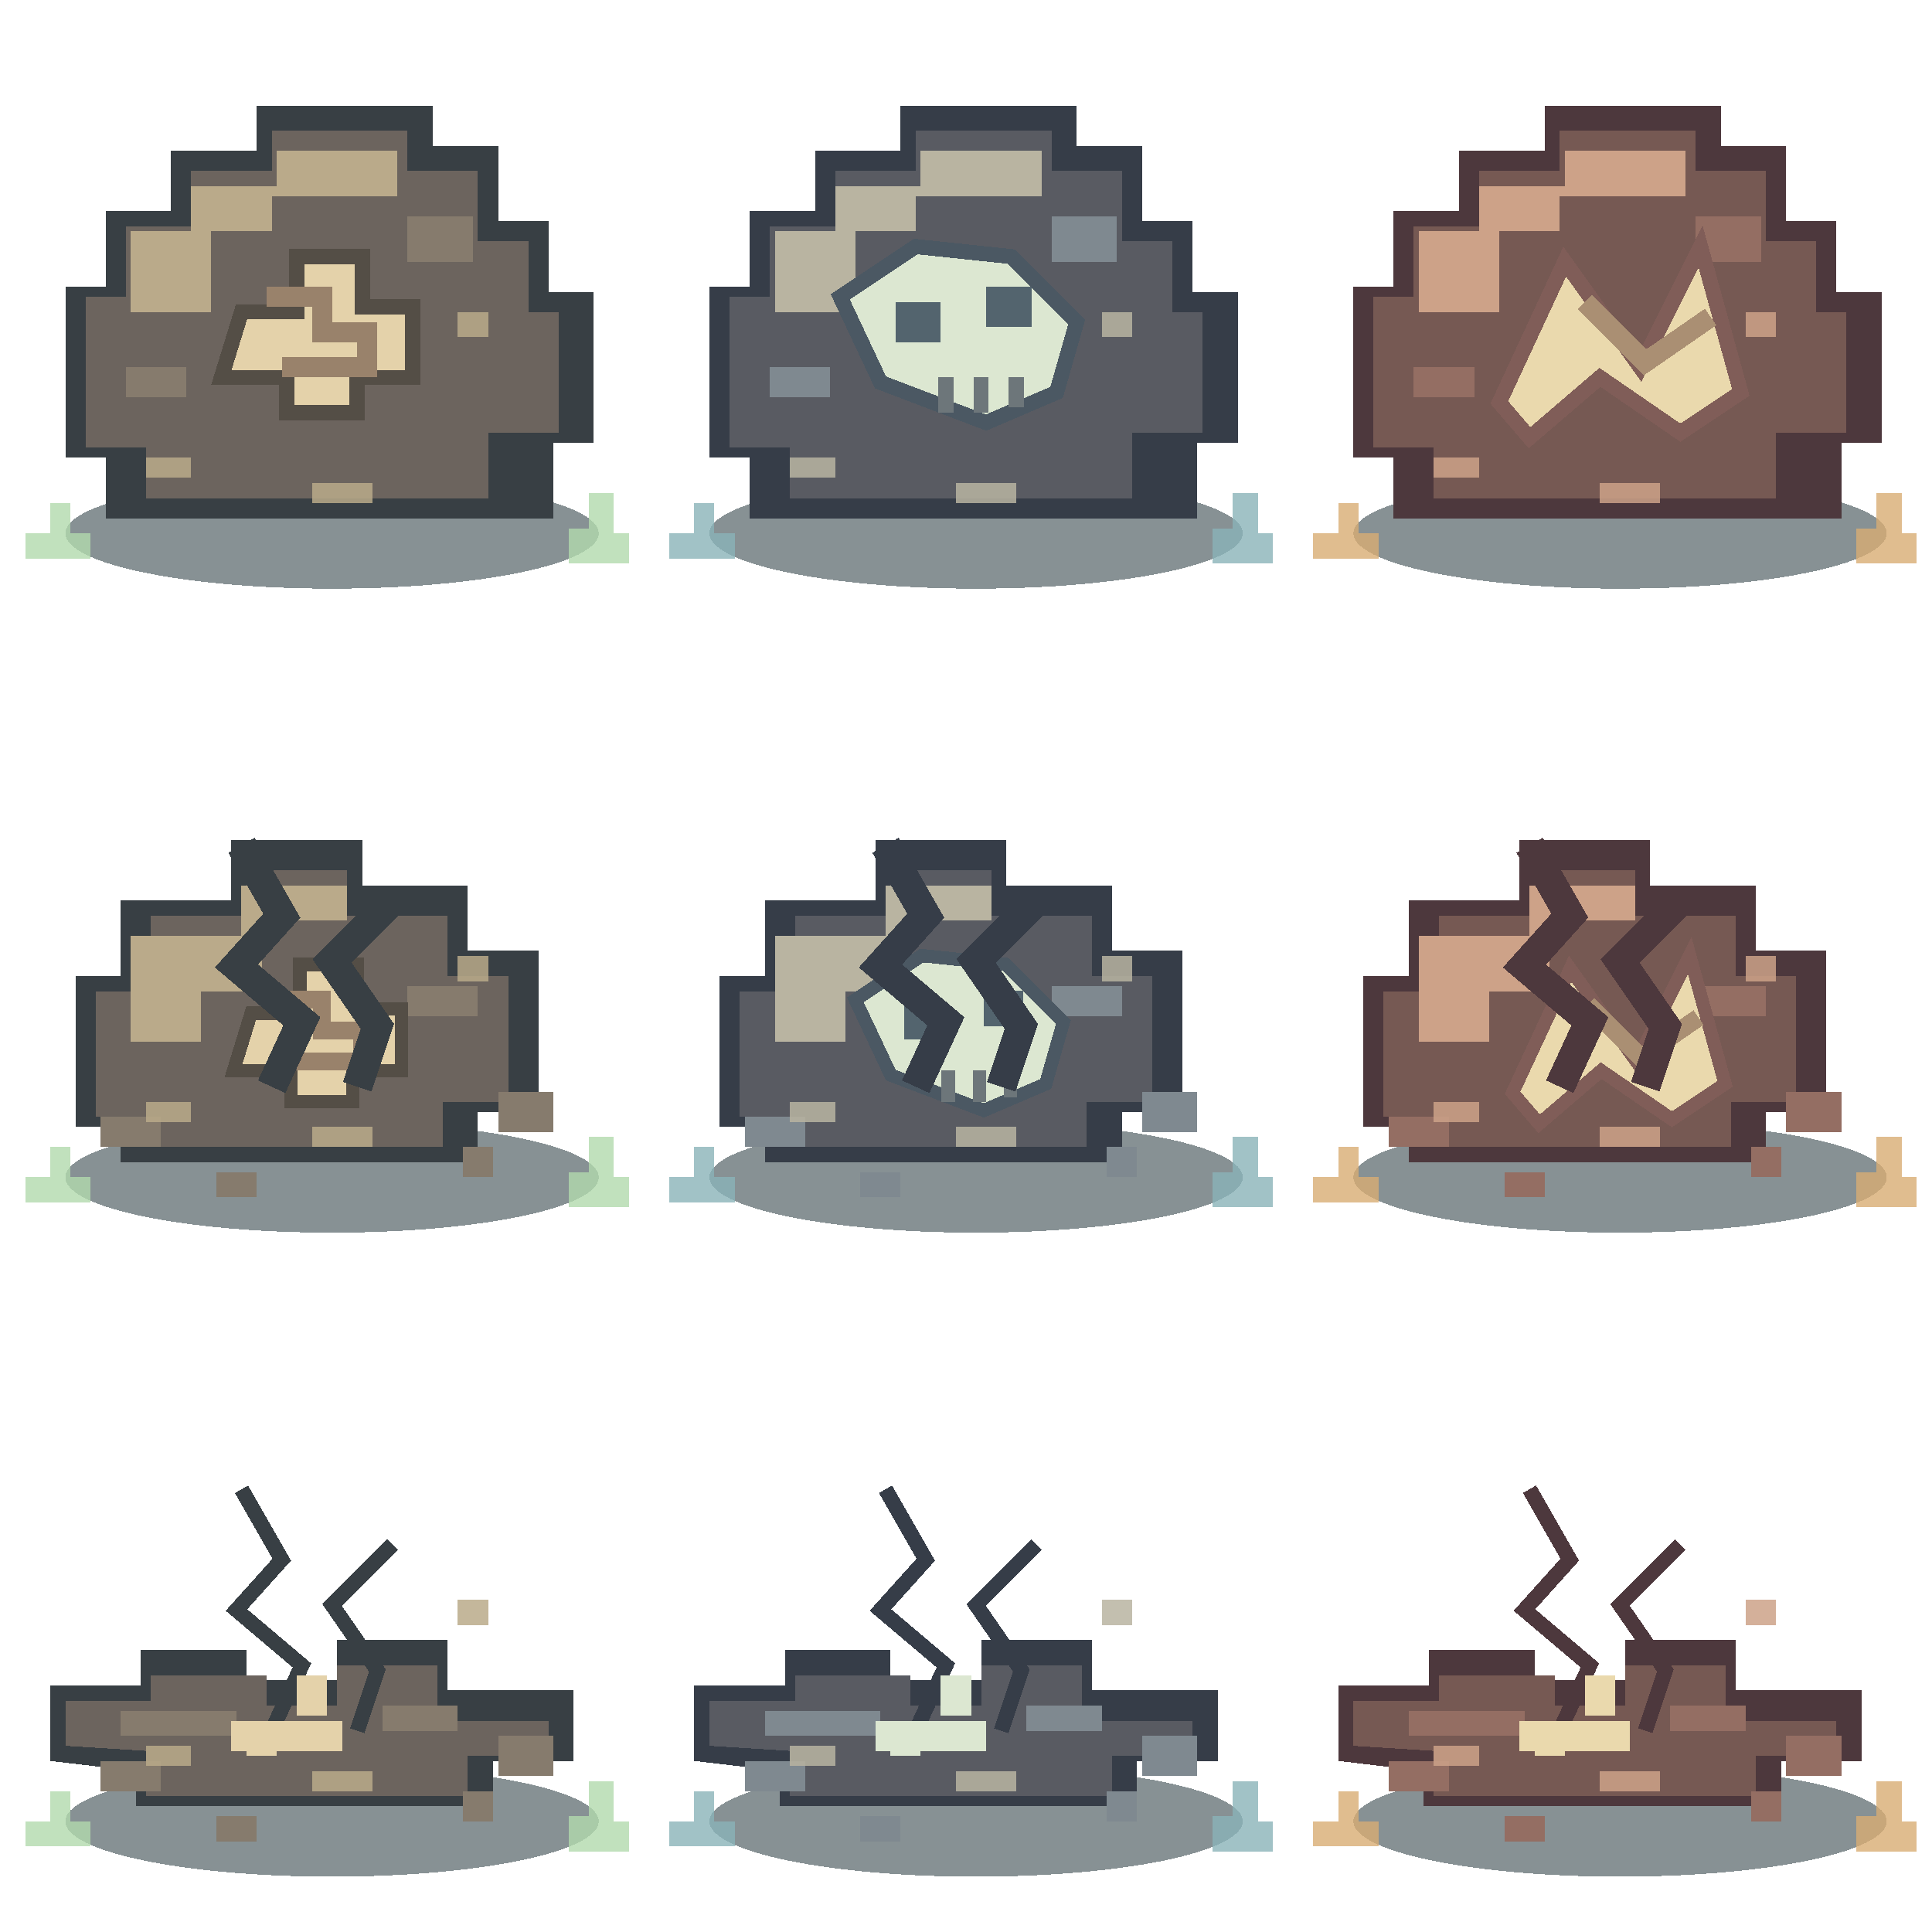
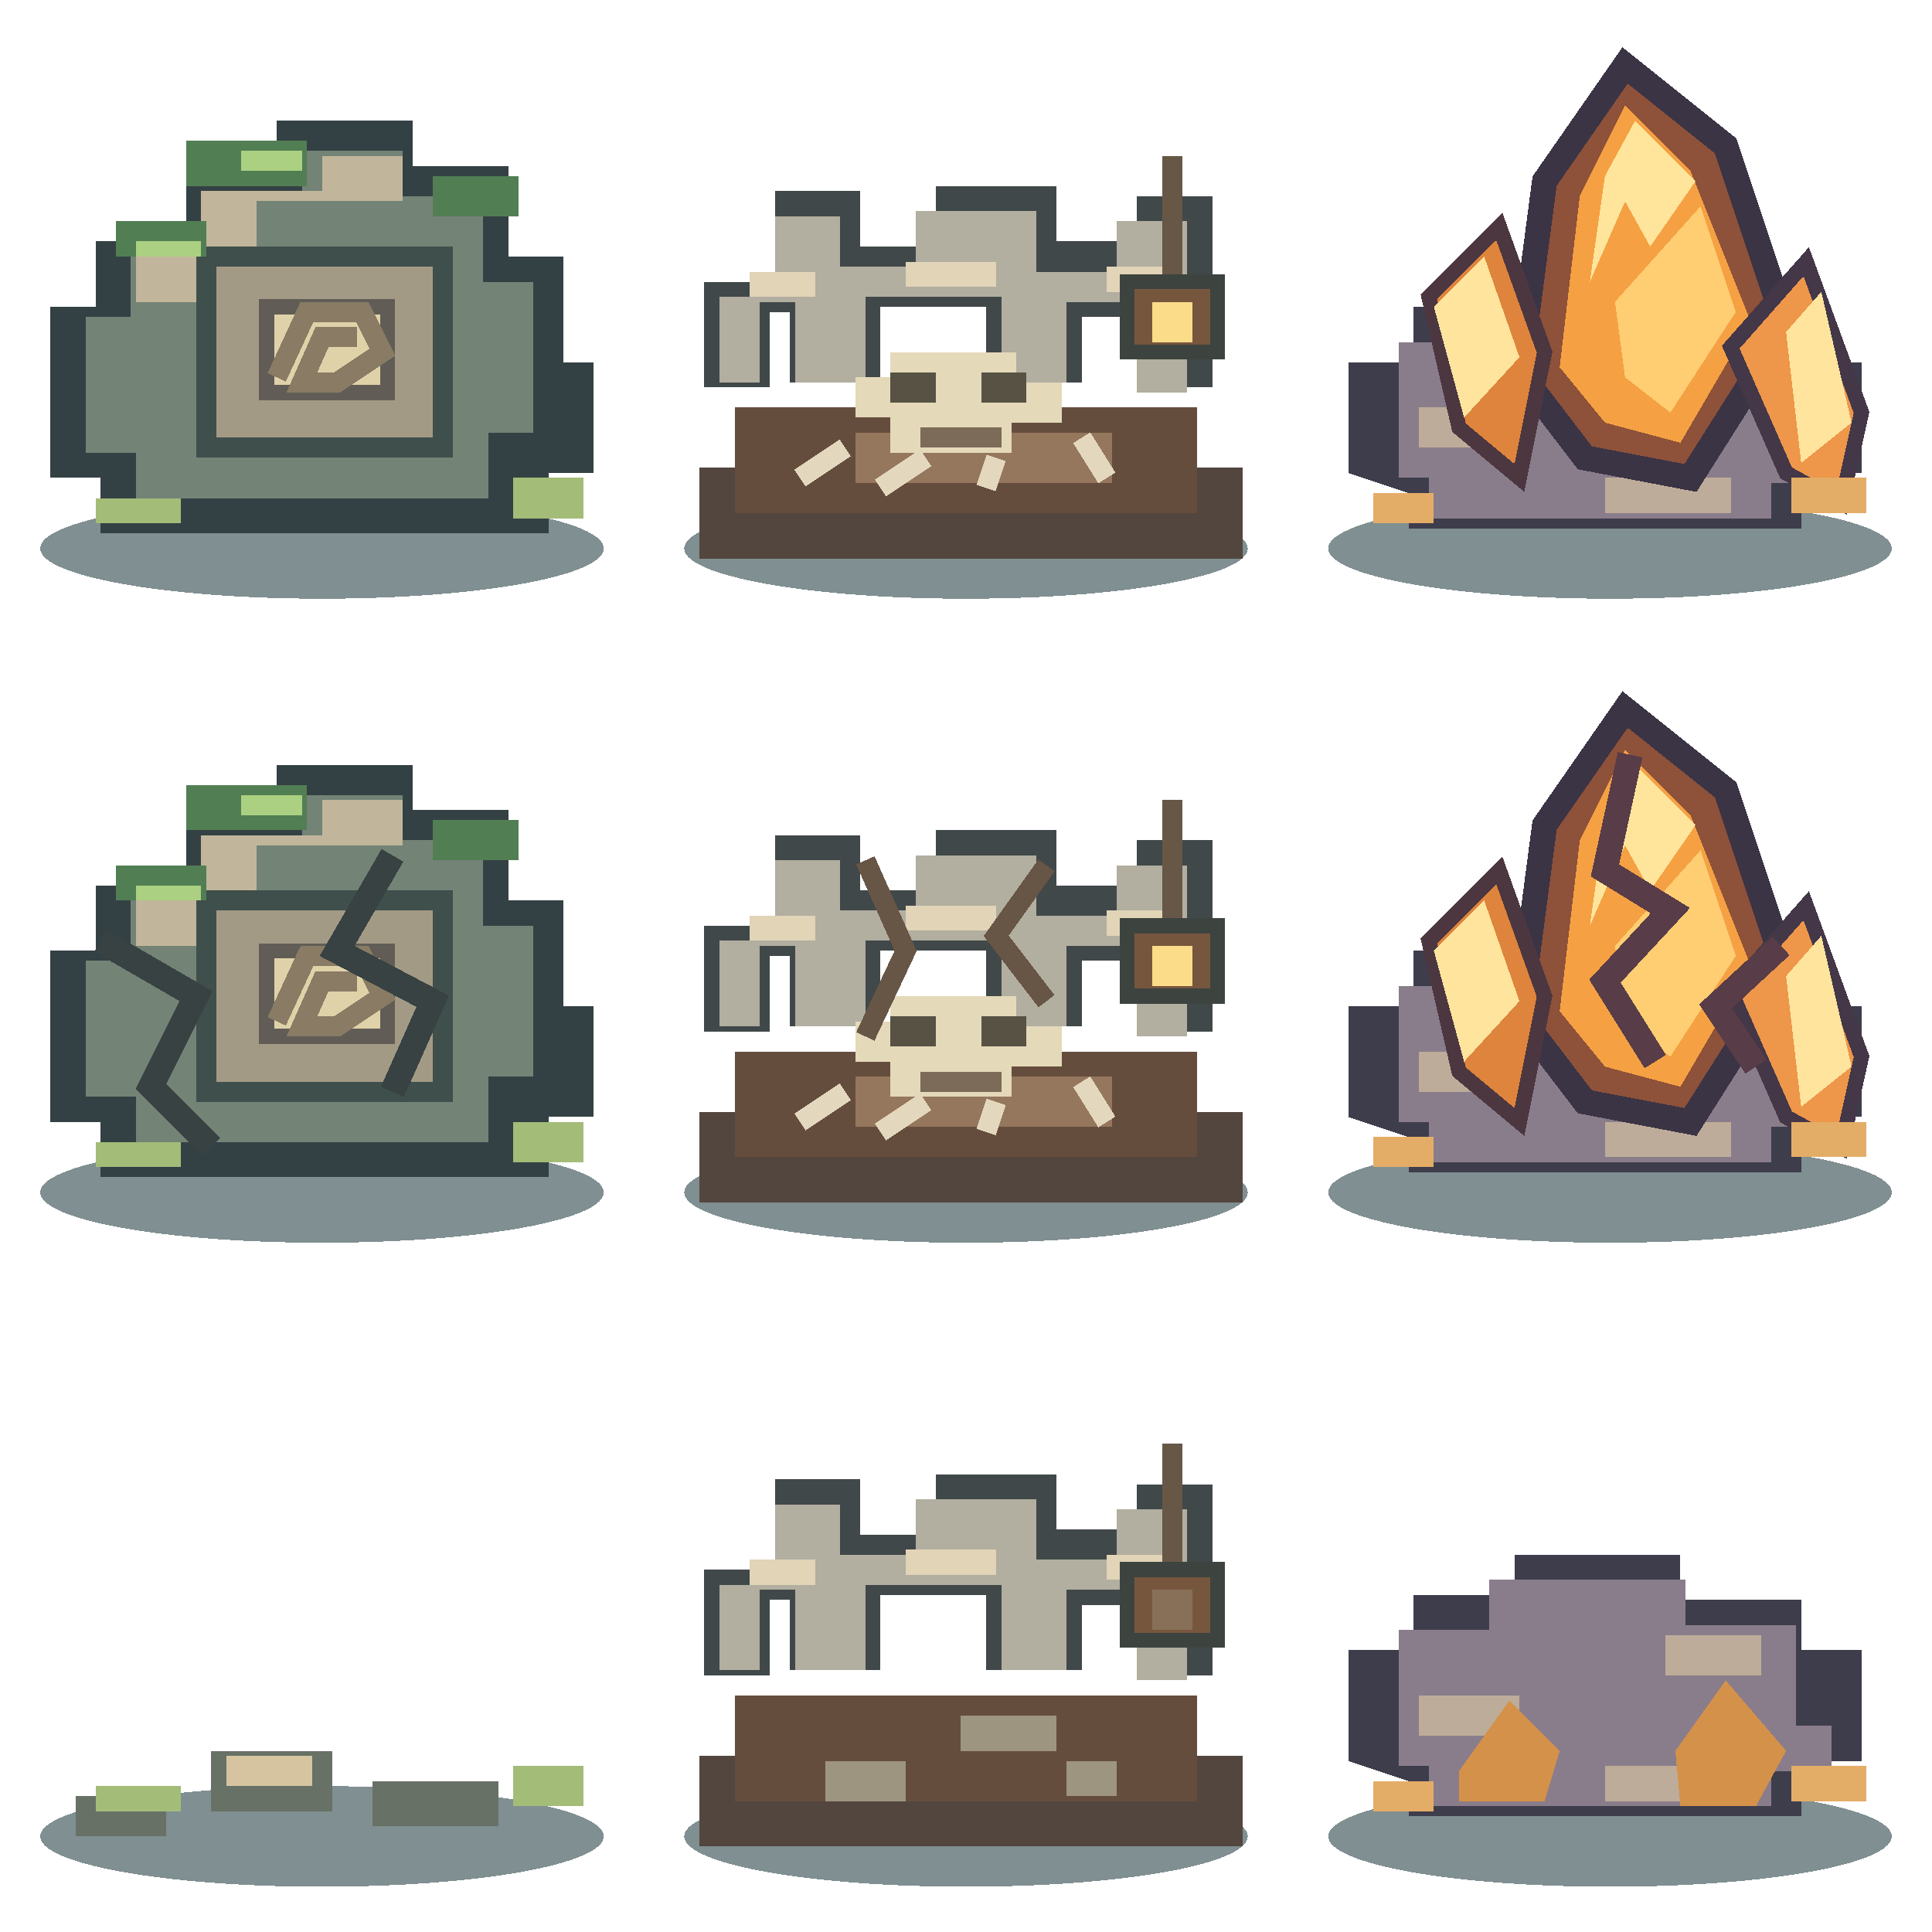
<svg xmlns="http://www.w3.org/2000/svg" width="384" height="384" viewBox="0 0 384 384" shape-rendering="crispEdges">
  <g transform="translate(0 0)">
-     <ellipse cx="66" cy="106" rx="53" ry="11" fill="#192c31" opacity=".52" />
-     <path d="M5 106h5v-6h4v6h4v5H5zm108 -1h4v-7h5v8h3v6h-12Z" fill="#b2d9ac" opacity=".8" />
-     <path d="M13 84V57h8V42h13V30h17V21h35v8h13v15h10v14h9v30h-8v15H21V91H13Z" fill="#383f44" />
-     <path d="M17 82V59h8V45h13V34h16V26h27v8h14v14h10v14h6v24H97v13H29V89H17Z" fill="#6c645e" />
-     <path d="M26 62V46h12V37h17V30h24v9H54v7H42v16Z" fill="#baaa8a" />
-     <path d="M25 73h12v6H25Z M81 43h13v9H81Z" fill="#867b6d" />
-     <g transform="translate(64 65) scale(1)">
-       <path d="M-16 -3h11v-11h13v10h10v14h-11v7h-14v-7h-13z" fill="#e4d2aa" stroke="#544e46" stroke-width="3" />
-       <path d="M-8 8h17v-7h-9v-7h-11" fill="none" stroke="#99826b" stroke-width="4" />
-     </g>
-     <path d="M29 91h9v4h-9zm62 -29h6v5h-6zm-29 34h12v4H62Z" fill="#baaa8a" opacity=".85" />
+     <ellipse cx="64" cy="109" rx="56" ry="10" fill="#102c2f" opacity=".53" />
+     <path d="M10 88V61h9V48h18V32h18v-8h27v9h19v18h11v21h6v22h-9v12H20V95H10Z" fill="#344144" />
+     <path d="M17 86V63h9V51h15V38h19v-8h20v9h16v17h10v30h-9v13H27v-9H17Z" fill="#738376" />
+     <path d="M27 60V48h13V38h24v-7h16v9H51v9H39v11Z" fill="#c1b69b" />
+     <path d="M41 51h47v38H41z" fill="#a39a86" stroke="#3f4f4c" stroke-width="4" />
+     <path d="M53 61h24v17H53z" fill="#e0d2a8" stroke="#615d56" stroke-width="3" />
+     <path d="M55 75l6-13h11l4 8-9 6h-7l4-9h7" fill="none" stroke="#897b64" stroke-width="4" />
+     <path d="M23 44h18v7H23zm14-16h24v9H37zm49 7h17v8H86z" fill="#527e54" />
+     <path d="M27 48h13v3H27zm21-18h12v4H48z" fill="#acd081" />
+     <path d="M19 99h17v5H19zm83-4h14v8h-14z" fill="#a3bc78" />
  </g>
  <g transform="translate(128 0)">
-     <ellipse cx="66" cy="106" rx="53" ry="11" fill="#192c31" opacity=".52" />
-     <path d="M5 106h5v-6h4v6h4v5H5zm108 -1h4v-7h5v8h3v6h-12Z" fill="#89b3b8" opacity=".8" />
-     <path d="M13 84V57h8V42h13V30h17V21h35v8h13v15h10v14h9v30h-8v15H21V91H13Z" fill="#363d48" />
-     <path d="M17 82V59h8V45h13V34h16V26h27v8h14v14h10v14h6v24H97v13H29V89H17Z" fill="#595b62" />
-     <path d="M26 62V46h12V37h17V30h24v9H54v7H42v16Z" fill="#b9b4a1" />
-     <path d="M25 73h12v6H25Z M81 43h13v9H81Z" fill="#7f8990" />
-     <g transform="translate(64 65) scale(1)">
-       <path d="M-25 -6l15 -10 19 2 13 13 -4 14 -14 6 -21 -8z" fill="#dce7d1" stroke="#4b5863" stroke-width="3" />
-       <path d="M-14 -5h9v8h-9zm18 -3h9v8h-9z" fill="#53646e" />
-       <path d="M-4 10v7m7 -7v7m7 -7v6" stroke="#6d767a" stroke-width="3" />
-     </g>
-     <path d="M29 91h9v4h-9zm62 -29h6v5h-6zm-29 34h12v4H62Z" fill="#b9b4a1" opacity=".85" />
+     <ellipse cx="64" cy="109" rx="56" ry="10" fill="#102c2f" opacity=".53" />
+     <path d="M11 93h108v18H11z" fill="#53463e" />
+     <path d="M18 81h92v21H18z" fill="#654d3e" />
+     <path d="M12 77V56h14V38h17v11h15V37h24v11h16V39h15v38h-13V63H87v13H68V61H47v15H29V62H25v15z" fill="#414849" />
+     <path d="M15 76V59h11V43h13v10h15V42h24v12h16V44h14v34h-10V60H84v16H71V59H44v17H30V60H23v16z" fill="#b2aea0" />
+     <path d="M21 54h13v5H21zm31-2h18v5H52zm40 1h14v5H92z" fill="#e1d4b7" />
+     <path d="M103 31h4v37h-4z" fill="#675747" />
+     <path d="M96 56h18v14H96z" fill="#77563e" stroke="#3d443f" stroke-width="3" />
+     <path d="M101 60h8v8h-8z" fill="#fbdc89" />
+     <path d="M42 86h51v10H42z" fill="#95775d" />
+     <path d="M49 70h25v6h9v8H73v6H49v-7h-7v-8h7z" fill="#e4d9b9" />
+     <path d="M49 74h9v6h-9zm18 0h9v6h-9z" fill="#575244" />
+     <path d="M55 85h16v4H55z" fill="#7c6b58" />
+     <path d="M40 89l-9 6m25-4-9 6m23-6-2 6m19-10 5 8" stroke="#e3d8be" stroke-width="4" />
  </g>
  <g transform="translate(256 0)">
-     <ellipse cx="66" cy="106" rx="53" ry="11" fill="#192c31" opacity=".52" />
-     <path d="M5 106h5v-6h4v6h4v5H5zm108 -1h4v-7h5v8h3v6h-12Z" fill="#d8ac73" opacity=".8" />
-     <path d="M13 84V57h8V42h13V30h17V21h35v8h13v15h10v14h9v30h-8v15H21V91H13Z" fill="#4d383d" />
-     <path d="M17 82V59h8V45h13V34h16V26h27v8h14v14h10v14h6v24H97v13H29V89H17Z" fill="#765953" />
-     <path d="M26 62V46h12V37h17V30h24v9H54v7H42v16Z" fill="#cda288" />
-     <path d="M25 73h12v6H25Z M81 43h13v9H81Z" fill="#946e63" />
-     <g transform="translate(64 65) scale(1)">
-       <path d="M-22 15L-9 -13 6 8 18 -16 26 13 14 21 -2 10 -16 22Z" fill="#ead9ad" stroke="#805d58" stroke-width="3" />
-       <path d="M-5 -5l12 12 13 -9" stroke="#aa8f73" stroke-width="4" fill="none" />
-     </g>
-     <path d="M29 91h9v4h-9zm62 -29h6v5h-6zm-29 34h12v4H62Z" fill="#cda288" opacity=".85" />
+     <ellipse cx="64" cy="109" rx="56" ry="10" fill="#102c2f" opacity=".53" />
+     <path d="M12 94V72h13V61h20v-8h33v9h24v10h12v22h-12v11H24V98z" fill="#3e3d4c" />
+     <path d="M22 84V68h18V58h39v9h22v20h7v9h-12v7H28v-8h-6z" fill="#8a7d8b" />
+     <path d="M26 81h20v8H26zm49-12h19v8H75zm-12 26h25v7H63z" fill="#bdac99" />
+     <path d="M46 74L51 36 67 13 87 29 99 65 80 95 59 91z" fill="#8e5139" stroke="#3b3445" stroke-width="5" />
+     <path d="M54 73L58 39 67 21 80 34 92 64 78 88 63 84z" fill="#f5a143" />
+     <path d="M63 35l6-11 12 12-9 13-5-9-7 16z" fill="#ffe59c" />
+     <path d="M65 60l17-19 7 21-13 20-9-7z" fill="#ffcd72" />
+     <path d="M34 85L28 59l14-14 9 25-5 25z" fill="#df843c" stroke="#4c3741" stroke-width="3" />
+     <path d="M99 94L88 69l15-17 11 30-4 18z" fill="#ee964a" stroke="#433748" stroke-width="3" />
+     <path d="M29 61l10-10 7 20-11 12zm70 5 7-8 6 26-10 8z" fill="#ffe49d" />
+     <path d="M17 98h12v6H17zm83-3h15v7h-15z" fill="#e4ad67" />
  </g>
  <g transform="translate(0 128)">
-     <ellipse cx="66" cy="106" rx="53" ry="11" fill="#192c31" opacity=".52" />
-     <path d="M5 106h5v-6h4v6h4v5H5zm108 -1h4v-7h5v8h3v6h-12Z" fill="#b2d9ac" opacity=".8" />
-     <path d="M15 91V66h9V51h22V39h26v9h21v13h14v32h-12v10H24V96H15Z" fill="#383f44" />
-     <path d="M19 90V69h11V54h19V45h20v9h20v12h12v25H88v9H29V94H19Z" fill="#6c645e" />
-     <path d="M26 71V58h22V48h21v7H52v14H40v10H26Z" fill="#baaa8a" />
-     <path d="M81 68h14v6H81Z" fill="#867b6d" />
-     <g transform="translate(64 76) scale(0.88)">
-       <path d="M-16 -3h11v-11h13v10h10v14h-11v7h-14v-7h-13z" fill="#e4d2aa" stroke="#544e46" stroke-width="3" />
-       <path d="M-8 8h17v-7h-9v-7h-11" fill="none" stroke="#99826b" stroke-width="4" />
-     </g>
-     <path d="M48 40l8 14 -9 10 13 11 -6 13m24 -37l-12 12 9 13 -4 12" fill="none" stroke="#383f44" stroke-width="6" stroke-linejoin="miter" />
-     <path d="M20 94h12v6H20zm79 -5h11v8H99zM43 105h8v5h-8zm49 -5h6v6h-6z" fill="#867b6d" />
-     <path d="M29 91h9v4h-9zm62 -29h6v5h-6zm-29 34h12v4H62Z" fill="#baaa8a" opacity=".85" />
+     <ellipse cx="64" cy="109" rx="56" ry="10" fill="#102c2f" opacity=".53" />
+     <path d="M10 88V61h9V48h18V32h18v-8h27v9h19v18h11v21h6v22h-9v12H20V95H10Z" fill="#344144" />
+     <path d="M17 86V63h9V51h15V38h19v-8h20v9h16v17h10v30h-9v13H27v-9H17Z" fill="#738376" />
+     <path d="M27 60V48h13V38h24v-7h16v9H51v9H39v11Z" fill="#c1b69b" />
+     <path d="M41 51h47v38H41z" fill="#a39a86" stroke="#3f4f4c" stroke-width="4" />
+     <path d="M53 61h24v17H53z" fill="#e0d2a8" stroke="#615d56" stroke-width="3" />
+     <path d="M55 75l6-13h11l4 8-9 6h-7l4-9h7" fill="none" stroke="#897b64" stroke-width="4" />
+     <path d="M23 44h18v7H23zm14-16h24v9H37zm49 7h17v8H86z" fill="#527e54" />
+     <path d="M27 48h13v3H27zm21-18h12v4H48z" fill="#acd081" />
+     <path d="M20 59l19 11-9 18 12 12m36-58-11 19 19 10-8 18" fill="none" stroke="#384243" stroke-width="5" />
+     <path d="M19 99h17v5H19zm83-4h14v8h-14z" fill="#a3bc78" />
  </g>
  <g transform="translate(128 128)">
-     <ellipse cx="66" cy="106" rx="53" ry="11" fill="#192c31" opacity=".52" />
-     <path d="M5 106h5v-6h4v6h4v5H5zm108 -1h4v-7h5v8h3v6h-12Z" fill="#89b3b8" opacity=".8" />
-     <path d="M15 91V66h9V51h22V39h26v9h21v13h14v32h-12v10H24V96H15Z" fill="#363d48" />
-     <path d="M19 90V69h11V54h19V45h20v9h20v12h12v25H88v9H29V94H19Z" fill="#595b62" />
-     <path d="M26 71V58h22V48h21v7H52v14H40v10H26Z" fill="#b9b4a1" />
-     <path d="M81 68h14v6H81Z" fill="#7f8990" />
-     <g transform="translate(64 76) scale(0.88)">
-       <path d="M-25 -6l15 -10 19 2 13 13 -4 14 -14 6 -21 -8z" fill="#dce7d1" stroke="#4b5863" stroke-width="3" />
-       <path d="M-14 -5h9v8h-9zm18 -3h9v8h-9z" fill="#53646e" />
-       <path d="M-4 10v7m7 -7v7m7 -7v6" stroke="#6d767a" stroke-width="3" />
-     </g>
-     <path d="M48 40l8 14 -9 10 13 11 -6 13m24 -37l-12 12 9 13 -4 12" fill="none" stroke="#363d48" stroke-width="6" stroke-linejoin="miter" />
-     <path d="M20 94h12v6H20zm79 -5h11v8H99zM43 105h8v5h-8zm49 -5h6v6h-6z" fill="#7f8990" />
-     <path d="M29 91h9v4h-9zm62 -29h6v5h-6zm-29 34h12v4H62Z" fill="#b9b4a1" opacity=".85" />
+     <ellipse cx="64" cy="109" rx="56" ry="10" fill="#102c2f" opacity=".53" />
+     <path d="M11 93h108v18H11z" fill="#53463e" />
+     <path d="M18 81h92v21H18z" fill="#654d3e" />
+     <path d="M12 77V56h14V38h17v11h15V37h24v11h16V39h15v38h-13V63H87v13H68V61H47v15H29V62H25v15z" fill="#414849" />
+     <path d="M15 76V59h11V43h13v10h15V42h24v12h16V44h14v34h-10V60H84v16H71V59H44v17H30V60H23v16z" fill="#b2aea0" />
+     <path d="M21 54h13v5H21zm31-2h18v5H52zm40 1h14v5H92z" fill="#e1d4b7" />
+     <path d="M103 31h4v37h-4z" fill="#675747" />
+     <path d="M96 56h18v14H96z" fill="#77563e" stroke="#3d443f" stroke-width="3" />
+     <path d="M101 60h8v8h-8z" fill="#fbdc89" />
+     <path d="M42 86h51v10H42z" fill="#95775d" />
+     <path d="M49 70h25v6h9v8H73v6H49v-7h-7v-8h7z" fill="#e4d9b9" />
+     <path d="M49 74h9v6h-9zm18 0h9v6h-9z" fill="#575244" />
+     <path d="M55 85h16v4H55z" fill="#7c6b58" />
+     <path d="M40 89l-9 6m25-4-9 6m23-6-2 6m19-10 5 8" stroke="#e3d8be" stroke-width="4" />
+     <path d="M44 43l8 18-8 17m36-34-10 14 10 13" fill="none" stroke="#675546" stroke-width="4" />
  </g>
  <g transform="translate(256 128)">
-     <ellipse cx="66" cy="106" rx="53" ry="11" fill="#192c31" opacity=".52" />
-     <path d="M5 106h5v-6h4v6h4v5H5zm108 -1h4v-7h5v8h3v6h-12Z" fill="#d8ac73" opacity=".8" />
-     <path d="M15 91V66h9V51h22V39h26v9h21v13h14v32h-12v10H24V96H15Z" fill="#4d383d" />
-     <path d="M19 90V69h11V54h19V45h20v9h20v12h12v25H88v9H29V94H19Z" fill="#765953" />
-     <path d="M26 71V58h22V48h21v7H52v14H40v10H26Z" fill="#cda288" />
-     <path d="M81 68h14v6H81Z" fill="#946e63" />
-     <g transform="translate(64 76) scale(0.88)">
-       <path d="M-22 15L-9 -13 6 8 18 -16 26 13 14 21 -2 10 -16 22Z" fill="#ead9ad" stroke="#805d58" stroke-width="3" />
-       <path d="M-5 -5l12 12 13 -9" stroke="#aa8f73" stroke-width="4" fill="none" />
-     </g>
-     <path d="M48 40l8 14 -9 10 13 11 -6 13m24 -37l-12 12 9 13 -4 12" fill="none" stroke="#4d383d" stroke-width="6" stroke-linejoin="miter" />
-     <path d="M20 94h12v6H20zm79 -5h11v8H99zM43 105h8v5h-8zm49 -5h6v6h-6z" fill="#946e63" />
-     <path d="M29 91h9v4h-9zm62 -29h6v5h-6zm-29 34h12v4H62Z" fill="#cda288" opacity=".85" />
+     <ellipse cx="64" cy="109" rx="56" ry="10" fill="#102c2f" opacity=".53" />
+     <path d="M12 94V72h13V61h20v-8h33v9h24v10h12v22h-12v11H24V98z" fill="#3e3d4c" />
+     <path d="M22 84V68h18V58h39v9h22v20h7v9h-12v7H28v-8h-6z" fill="#8a7d8b" />
+     <path d="M26 81h20v8H26zm49-12h19v8H75zm-12 26h25v7H63z" fill="#bdac99" />
+     <path d="M46 74L51 36 67 13 87 29 99 65 80 95 59 91z" fill="#8e5139" stroke="#3b3445" stroke-width="5" />
+     <path d="M54 73L58 39 67 21 80 34 92 64 78 88 63 84z" fill="#f5a143" />
+     <path d="M63 35l6-11 12 12-9 13-5-9-7 16z" fill="#ffe59c" />
+     <path d="M65 60l17-19 7 21-13 20-9-7z" fill="#ffcd72" />
+     <path d="M34 85L28 59l14-14 9 25-5 25z" fill="#df843c" stroke="#4c3741" stroke-width="3" />
+     <path d="M99 94L88 69l15-17 11 30-4 18z" fill="#ee964a" stroke="#433748" stroke-width="3" />
+     <path d="M29 61l10-10 7 20-11 12zm70 5 7-8 6 26-10 8z" fill="#ffe49d" />
+     <path d="M68 22l-5 23 13 8-13 14 10 16m25-23-13 12 8 12" fill="none" stroke="#583c47" stroke-width="5" />
+     <path d="M17 98h12v6H17zm83-3h15v7h-15z" fill="#e4ad67" />
  </g>
  <g transform="translate(0 256)">
-     <ellipse cx="66" cy="106" rx="53" ry="11" fill="#192c31" opacity=".52" />
-     <path d="M5 106h5v-6h4v6h4v5H5zm108 -1h4v-7h5v8h3v6h-12Z" fill="#b2d9ac" opacity=".8" />
-     <path d="M10 94V79h18V72h21v6h18v-8h22v10h25v14H98v9H27v-7Z" fill="#383f44" />
-     <path d="M13 91V82h17V77h23v6h14v-8h20v11h22v7H93v8H29v-9Z" fill="#6c645e" />
-     <path d="M24 84h23v5H24Z M76 83h15v5H76Z" fill="#867b6d" />
-     <path d="M48 40l8 14 -9 10 13 11 -6 13m24 -37l-12 12 9 13 -4 12" fill="none" stroke="#383f44" stroke-width="3" stroke-linejoin="miter" />
-     <path d="M20 94h12v6H20zm79 -5h11v8H99zM43 105h8v5h-8zm49 -5h6v6h-6z" fill="#867b6d" />
-     <g fill="#e4d2aa">
-       <path d="M46 86h22v6H46Z" />
-       <path d="M59 77h6v8h-6zm-10 12h6v4h-6z" />
-     </g>
-     <path d="M29 91h9v4h-9zm62 -29h6v5h-6zm-29 34h12v4H62Z" fill="#baaa8a" opacity=".85" />
+     <ellipse cx="64" cy="109" rx="56" ry="10" fill="#102c2f" opacity=".53" />
+     <path d="M15 101h18v8H15zm27-9h24v12H42zm32 6h25v9H74z" fill="#687166" />
+     <path d="M45 93h17v6H45z" fill="#d6c4a1" />
+     <path d="M19 99h17v5H19zm83-4h14v8h-14z" fill="#a3bc78" />
  </g>
  <g transform="translate(128 256)">
-     <ellipse cx="66" cy="106" rx="53" ry="11" fill="#192c31" opacity=".52" />
-     <path d="M5 106h5v-6h4v6h4v5H5zm108 -1h4v-7h5v8h3v6h-12Z" fill="#89b3b8" opacity=".8" />
-     <path d="M10 94V79h18V72h21v6h18v-8h22v10h25v14H98v9H27v-7Z" fill="#363d48" />
-     <path d="M13 91V82h17V77h23v6h14v-8h20v11h22v7H93v8H29v-9Z" fill="#595b62" />
-     <path d="M24 84h23v5H24Z M76 83h15v5H76Z" fill="#7f8990" />
-     <path d="M48 40l8 14 -9 10 13 11 -6 13m24 -37l-12 12 9 13 -4 12" fill="none" stroke="#363d48" stroke-width="3" stroke-linejoin="miter" />
-     <path d="M20 94h12v6H20zm79 -5h11v8H99zM43 105h8v5h-8zm49 -5h6v6h-6z" fill="#7f8990" />
-     <g fill="#dce7d1">
-       <path d="M46 86h22v6H46Z" />
-       <path d="M59 77h6v8h-6zm-10 12h6v4h-6z" />
-     </g>
-     <path d="M29 91h9v4h-9zm62 -29h6v5h-6zm-29 34h12v4H62Z" fill="#b9b4a1" opacity=".85" />
+     <ellipse cx="64" cy="109" rx="56" ry="10" fill="#102c2f" opacity=".53" />
+     <path d="M11 93h108v18H11z" fill="#53463e" />
+     <path d="M18 81h92v21H18z" fill="#654d3e" />
+     <path d="M12 77V56h14V38h17v11h15V37h24v11h16V39h15v38h-13V63H87v13H68V61H47v15H29V62H25v15z" fill="#414849" />
+     <path d="M15 76V59h11V43h13v10h15V42h24v12h16V44h14v34h-10V60H84v16H71V59H44v17H30V60H23v16z" fill="#b2aea0" />
+     <path d="M21 54h13v5H21zm31-2h18v5H52zm40 1h14v5H92z" fill="#e1d4b7" />
+     <path d="M103 31h4v37h-4z" fill="#675747" />
+     <path d="M96 56h18v14H96z" fill="#77563e" stroke="#3d443f" stroke-width="3" />
+     <path d="M101 60h8v8h-8z" fill="#887058" />
+     <path d="M36 94h16v8H36zm27-9h19v7H63zm21 9h10v7H84z" fill="#9d9580" />
  </g>
  <g transform="translate(256 256)">
-     <ellipse cx="66" cy="106" rx="53" ry="11" fill="#192c31" opacity=".52" />
-     <path d="M5 106h5v-6h4v6h4v5H5zm108 -1h4v-7h5v8h3v6h-12Z" fill="#d8ac73" opacity=".8" />
-     <path d="M10 94V79h18V72h21v6h18v-8h22v10h25v14H98v9H27v-7Z" fill="#4d383d" />
-     <path d="M13 91V82h17V77h23v6h14v-8h20v11h22v7H93v8H29v-9Z" fill="#765953" />
-     <path d="M24 84h23v5H24Z M76 83h15v5H76Z" fill="#946e63" />
-     <path d="M48 40l8 14 -9 10 13 11 -6 13m24 -37l-12 12 9 13 -4 12" fill="none" stroke="#4d383d" stroke-width="3" stroke-linejoin="miter" />
-     <path d="M20 94h12v6H20zm79 -5h11v8H99zM43 105h8v5h-8zm49 -5h6v6h-6z" fill="#946e63" />
-     <g fill="#ead9ad">
-       <path d="M46 86h22v6H46Z" />
-       <path d="M59 77h6v8h-6zm-10 12h6v4h-6z" />
-     </g>
-     <path d="M29 91h9v4h-9zm62 -29h6v5h-6zm-29 34h12v4H62Z" fill="#cda288" opacity=".85" />
+     <ellipse cx="64" cy="109" rx="56" ry="10" fill="#102c2f" opacity=".53" />
+     <path d="M12 94V72h13V61h20v-8h33v9h24v10h12v22h-12v11H24V98z" fill="#3e3d4c" />
+     <path d="M22 84V68h18V58h39v9h22v20h7v9h-12v7H28v-8h-6z" fill="#8a7d8b" />
+     <path d="M26 81h20v8H26zm49-12h19v8H75zm-12 26h25v7H63z" fill="#bdac99" />
+     <path d="M34 96l10-14 10 10-3 10H34zm43-4 10-14 12 14-6 11H78z" fill="#d49149" />
+     <path d="M17 98h12v6H17zm83-3h15v7h-15z" fill="#e4ad67" />
  </g>
</svg>
